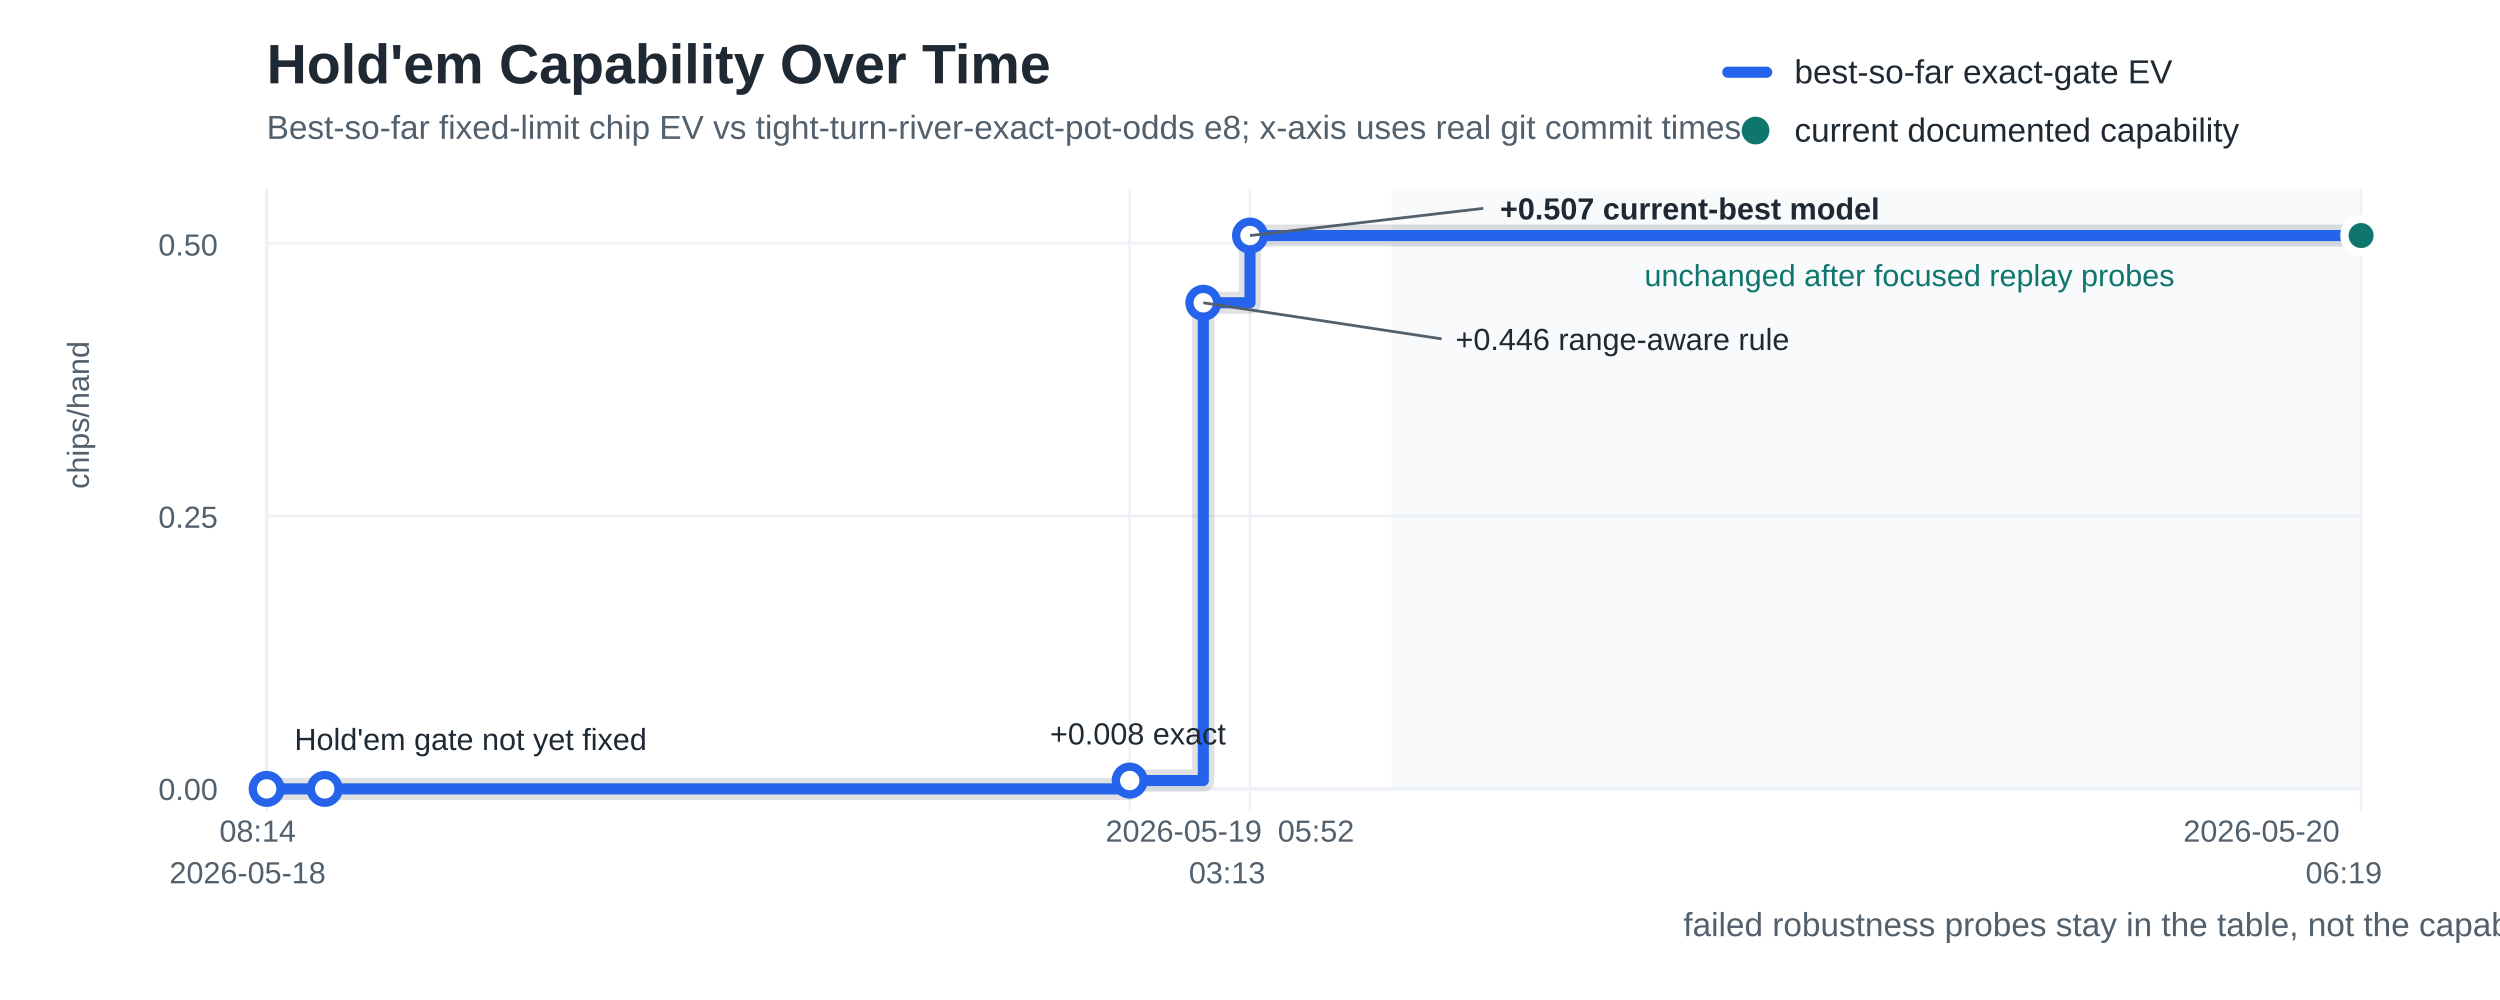
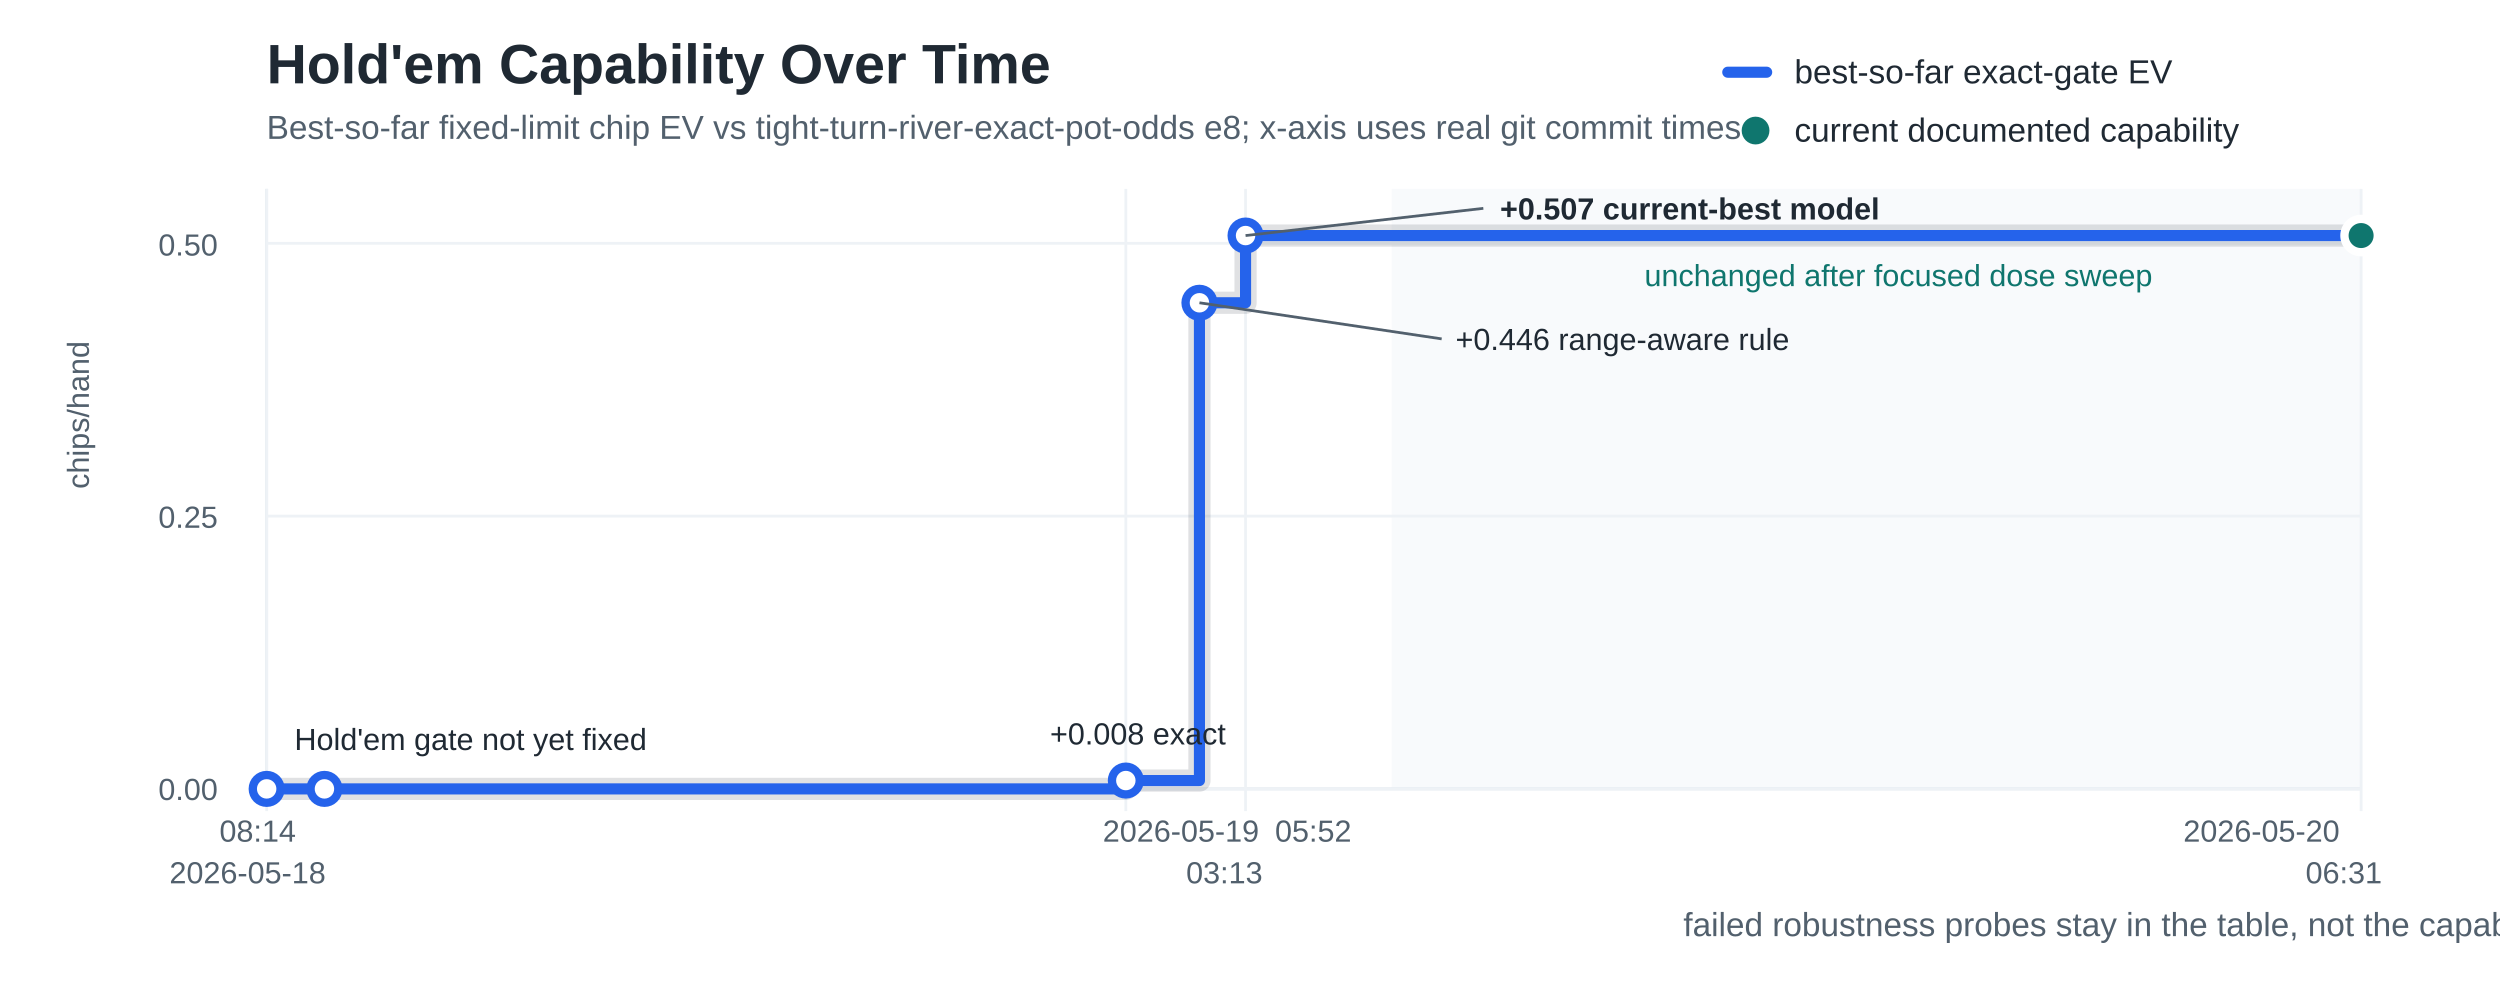
<svg xmlns="http://www.w3.org/2000/svg" width="900" height="360" viewBox="0 0 900 360" role="img" aria-labelledby="title desc">
  <rect width="900" height="360" fill="#ffffff" />
  <rect x="501" y="68" width="349" height="216" fill="#f8fafc" />
  <text x="96" y="30" font-family="Arial, Helvetica, sans-serif" font-size="20" font-weight="700" fill="#1f2933">Hold'em Capability Over Time</text>
  <text x="96" y="50" font-family="Arial, Helvetica, sans-serif" font-size="12" fill="#52606d">Best-so-far fixed-limit chip EV vs tight-turn-river-exact-pot-odds e8; x-axis uses real git commit times</text>
  <g stroke="#d9e2ec" stroke-width="1">
    <line x1="96" y1="284" x2="850" y2="284" />
    <line x1="96" y1="68" x2="96" y2="284" />
  </g>
  <g font-family="Arial, Helvetica, sans-serif" font-size="11" fill="#52606d">
    <line x1="96" y1="284.0" x2="850" y2="284.0" stroke="#eef2f6" stroke-width="1" />
    <text x="57" y="288">0.00</text>
    <line x1="96" y1="185.8" x2="850" y2="185.8" stroke="#eef2f6" stroke-width="1" />
    <text x="57" y="190">0.25</text>
    <line x1="96" y1="87.6" x2="850" y2="87.6" stroke="#eef2f6" stroke-width="1" />
    <text x="57" y="92">0.50</text>
    <text x="32" y="176" transform="rotate(-90 32 176)">chips/hand</text>
  </g>
  <g stroke="#eef2f6" stroke-width="1">
    <line x1="96.0" y1="68" x2="96.0" y2="292" />
-     <line x1="406.7" y1="68" x2="406.7" y2="292" />
-     <line x1="450.0" y1="68" x2="450.0" y2="292" />
+     <line x1="405.3" y1="68" x2="405.3" y2="292" />
+     <line x1="448.4" y1="68" x2="448.4" y2="292" />
    <line x1="850.0" y1="68" x2="850.0" y2="292" />
  </g>
-   <path d="M 96.0 284.0 L 116.9 284.0 L 116.9 284.0 L 406.7 284.0 L 406.7 281.0 L 433.2 281.0 L 433.2 109.0 L 450.0 109.0 L 450.0 84.8 L 850.0 84.8 L 850.0 84.8" fill="none" stroke="#1f2933" stroke-opacity="0.14" stroke-width="8" stroke-linecap="round" stroke-linejoin="round" />
-   <path d="M 96.0 284.0 L 116.9 284.0 L 116.9 284.0 L 406.7 284.0 L 406.7 281.0 L 433.2 281.0 L 433.2 109.0 L 450.0 109.0 L 450.0 84.8 L 850.0 84.8 L 850.0 84.8" fill="none" stroke="#2563eb" stroke-width="4" stroke-linecap="round" stroke-linejoin="round" />
+   <path d="M 96.0 284.0 L 116.8 284.0 L 116.8 284.0 L 405.3 284.0 L 405.3 281.0 L 431.8 281.0 L 431.8 109.0 L 448.4 109.0 L 448.4 84.8 L 850.0 84.8 L 850.0 84.8" fill="none" stroke="#1f2933" stroke-opacity="0.14" stroke-width="8" stroke-linecap="round" stroke-linejoin="round" />
+   <path d="M 96.0 284.0 L 116.8 284.0 L 116.8 284.0 L 405.3 284.0 L 405.3 281.0 L 431.8 281.0 L 431.8 109.0 L 448.4 109.0 L 448.4 84.8 L 850.0 84.8 L 850.0 84.8" fill="none" stroke="#2563eb" stroke-width="4" stroke-linecap="round" stroke-linejoin="round" />
  <g fill="#ffffff" stroke="#2563eb" stroke-width="3">
    <circle cx="96.0" cy="284.0" r="5" />
-     <circle cx="116.9" cy="284.0" r="5" />
-     <circle cx="406.7" cy="281.0" r="5" />
-     <circle cx="433.2" cy="109.0" r="5" />
-     <circle cx="450.0" cy="84.8" r="5" />
+     <circle cx="116.8" cy="284.0" r="5" />
+     <circle cx="405.3" cy="281.0" r="5" />
+     <circle cx="431.8" cy="109.0" r="5" />
+     <circle cx="448.4" cy="84.8" r="5" />
  </g>
  <circle cx="850.0" cy="84.8" r="6" fill="#0f766e" stroke="#ffffff" stroke-width="3" />
  <g font-family="Arial, Helvetica, sans-serif" font-size="11" fill="#1f2933">
    <text x="106" y="270">Hold'em gate not yet fixed</text>
    <text x="378" y="268">+0.008 exact</text>
-     <line x1="433.2" y1="109.0" x2="519" y2="122" stroke="#52606d" stroke-width="1" />
+     <line x1="431.8" y1="109.0" x2="519" y2="122" stroke="#52606d" stroke-width="1" />
    <text x="524" y="126">+0.446 range-aware rule</text>
-     <line x1="450.0" y1="84.8" x2="534" y2="75" stroke="#52606d" stroke-width="1" />
+     <line x1="448.4" y1="84.8" x2="534" y2="75" stroke="#52606d" stroke-width="1" />
    <text x="540" y="79" font-weight="700">+0.507 current-best model</text>
-     <text x="592" y="103" fill="#0f766e">unchanged after focused replay probes</text>
+     <text x="592" y="103" fill="#0f766e">unchanged after focused dose sweep</text>
  </g>
  <g font-family="Arial, Helvetica, sans-serif" font-size="11" fill="#52606d">
    <text x="61" y="318">2026-05-18</text>
    <text x="79" y="303">08:14</text>
-     <text x="398" y="303">2026-05-19</text>
-     <text x="428" y="318">03:13</text>
-     <text x="460" y="303">05:52</text>
+     <text x="397" y="303">2026-05-19</text>
+     <text x="427" y="318">03:13</text>
+     <text x="459" y="303">05:52</text>
    <text x="786" y="303">2026-05-20</text>
-     <text x="830" y="318">06:19</text>
+     <text x="830" y="318">06:31</text>
  </g>
  <g font-family="Arial, Helvetica, sans-serif" font-size="12" fill="#1f2933">
    <rect x="620" y="24" width="18" height="4" fill="#2563eb" rx="2" />
    <text x="646" y="30">best-so-far exact-gate EV</text>
    <circle cx="632" cy="47" r="5" fill="#0f766e" />
    <text x="646" y="51">current documented capability</text>
    <text x="606" y="337" fill="#52606d">failed robustness probes stay in the table, not the capability line</text>
  </g>
</svg>
